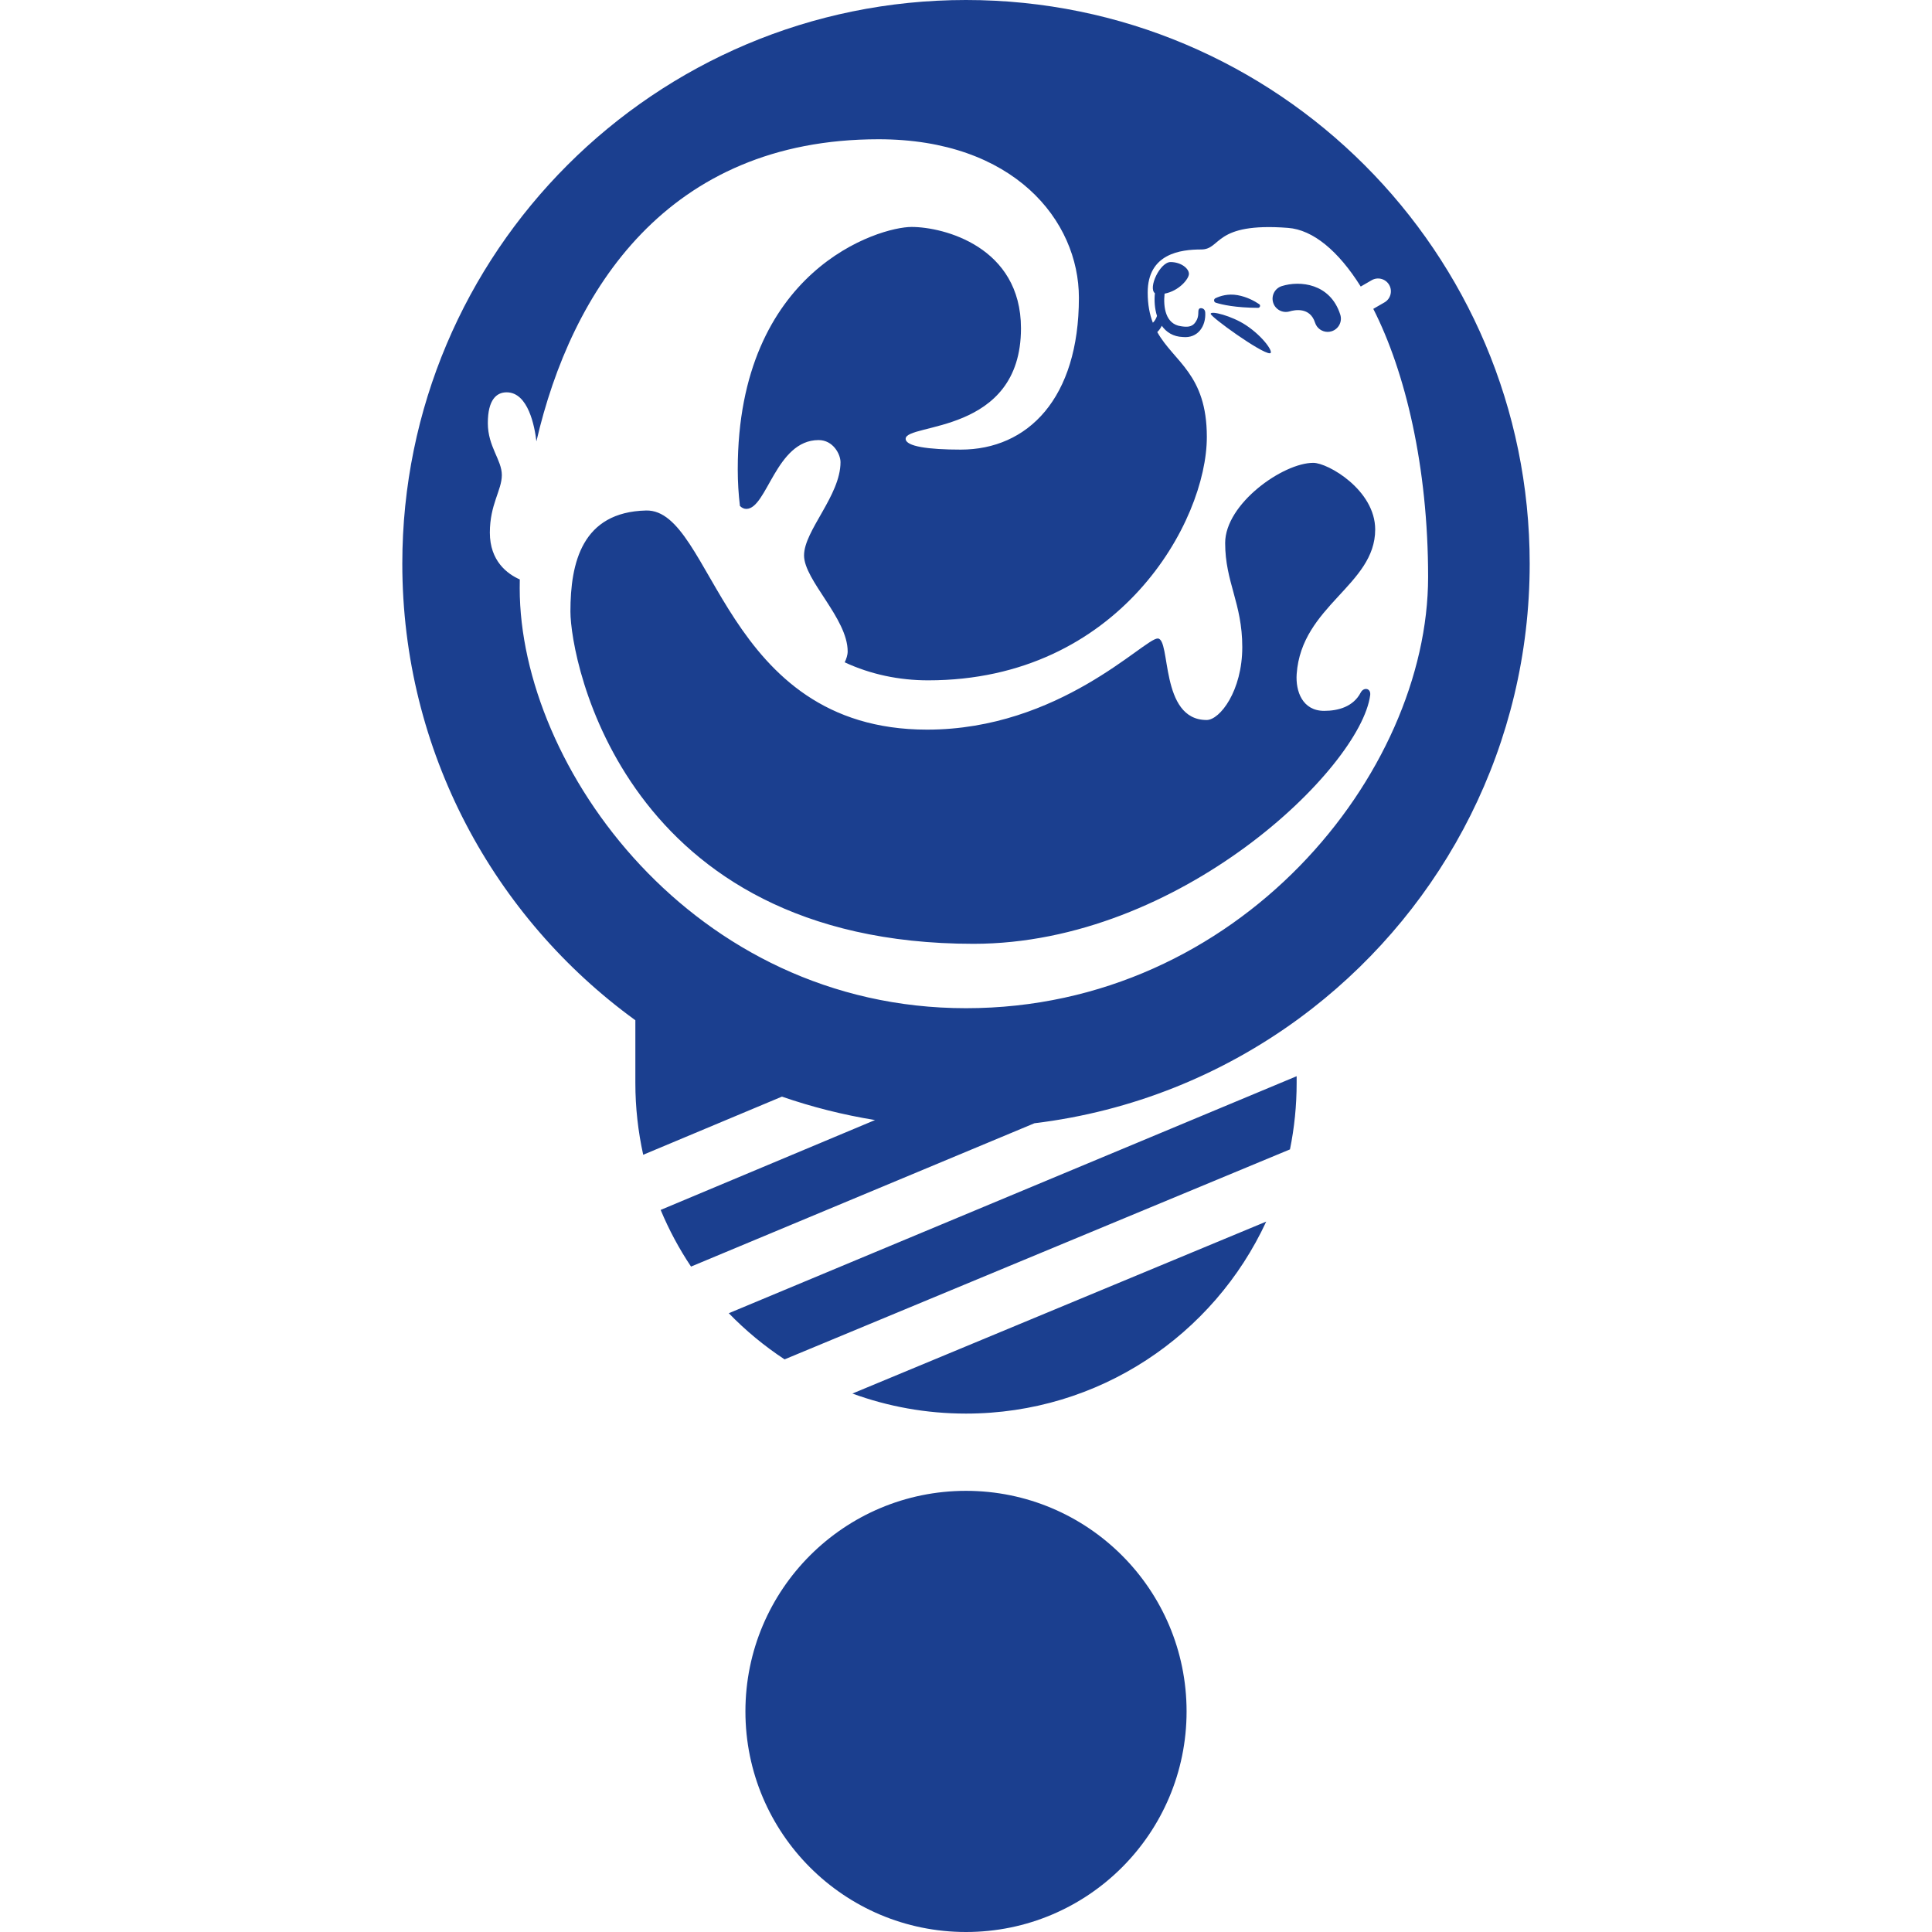
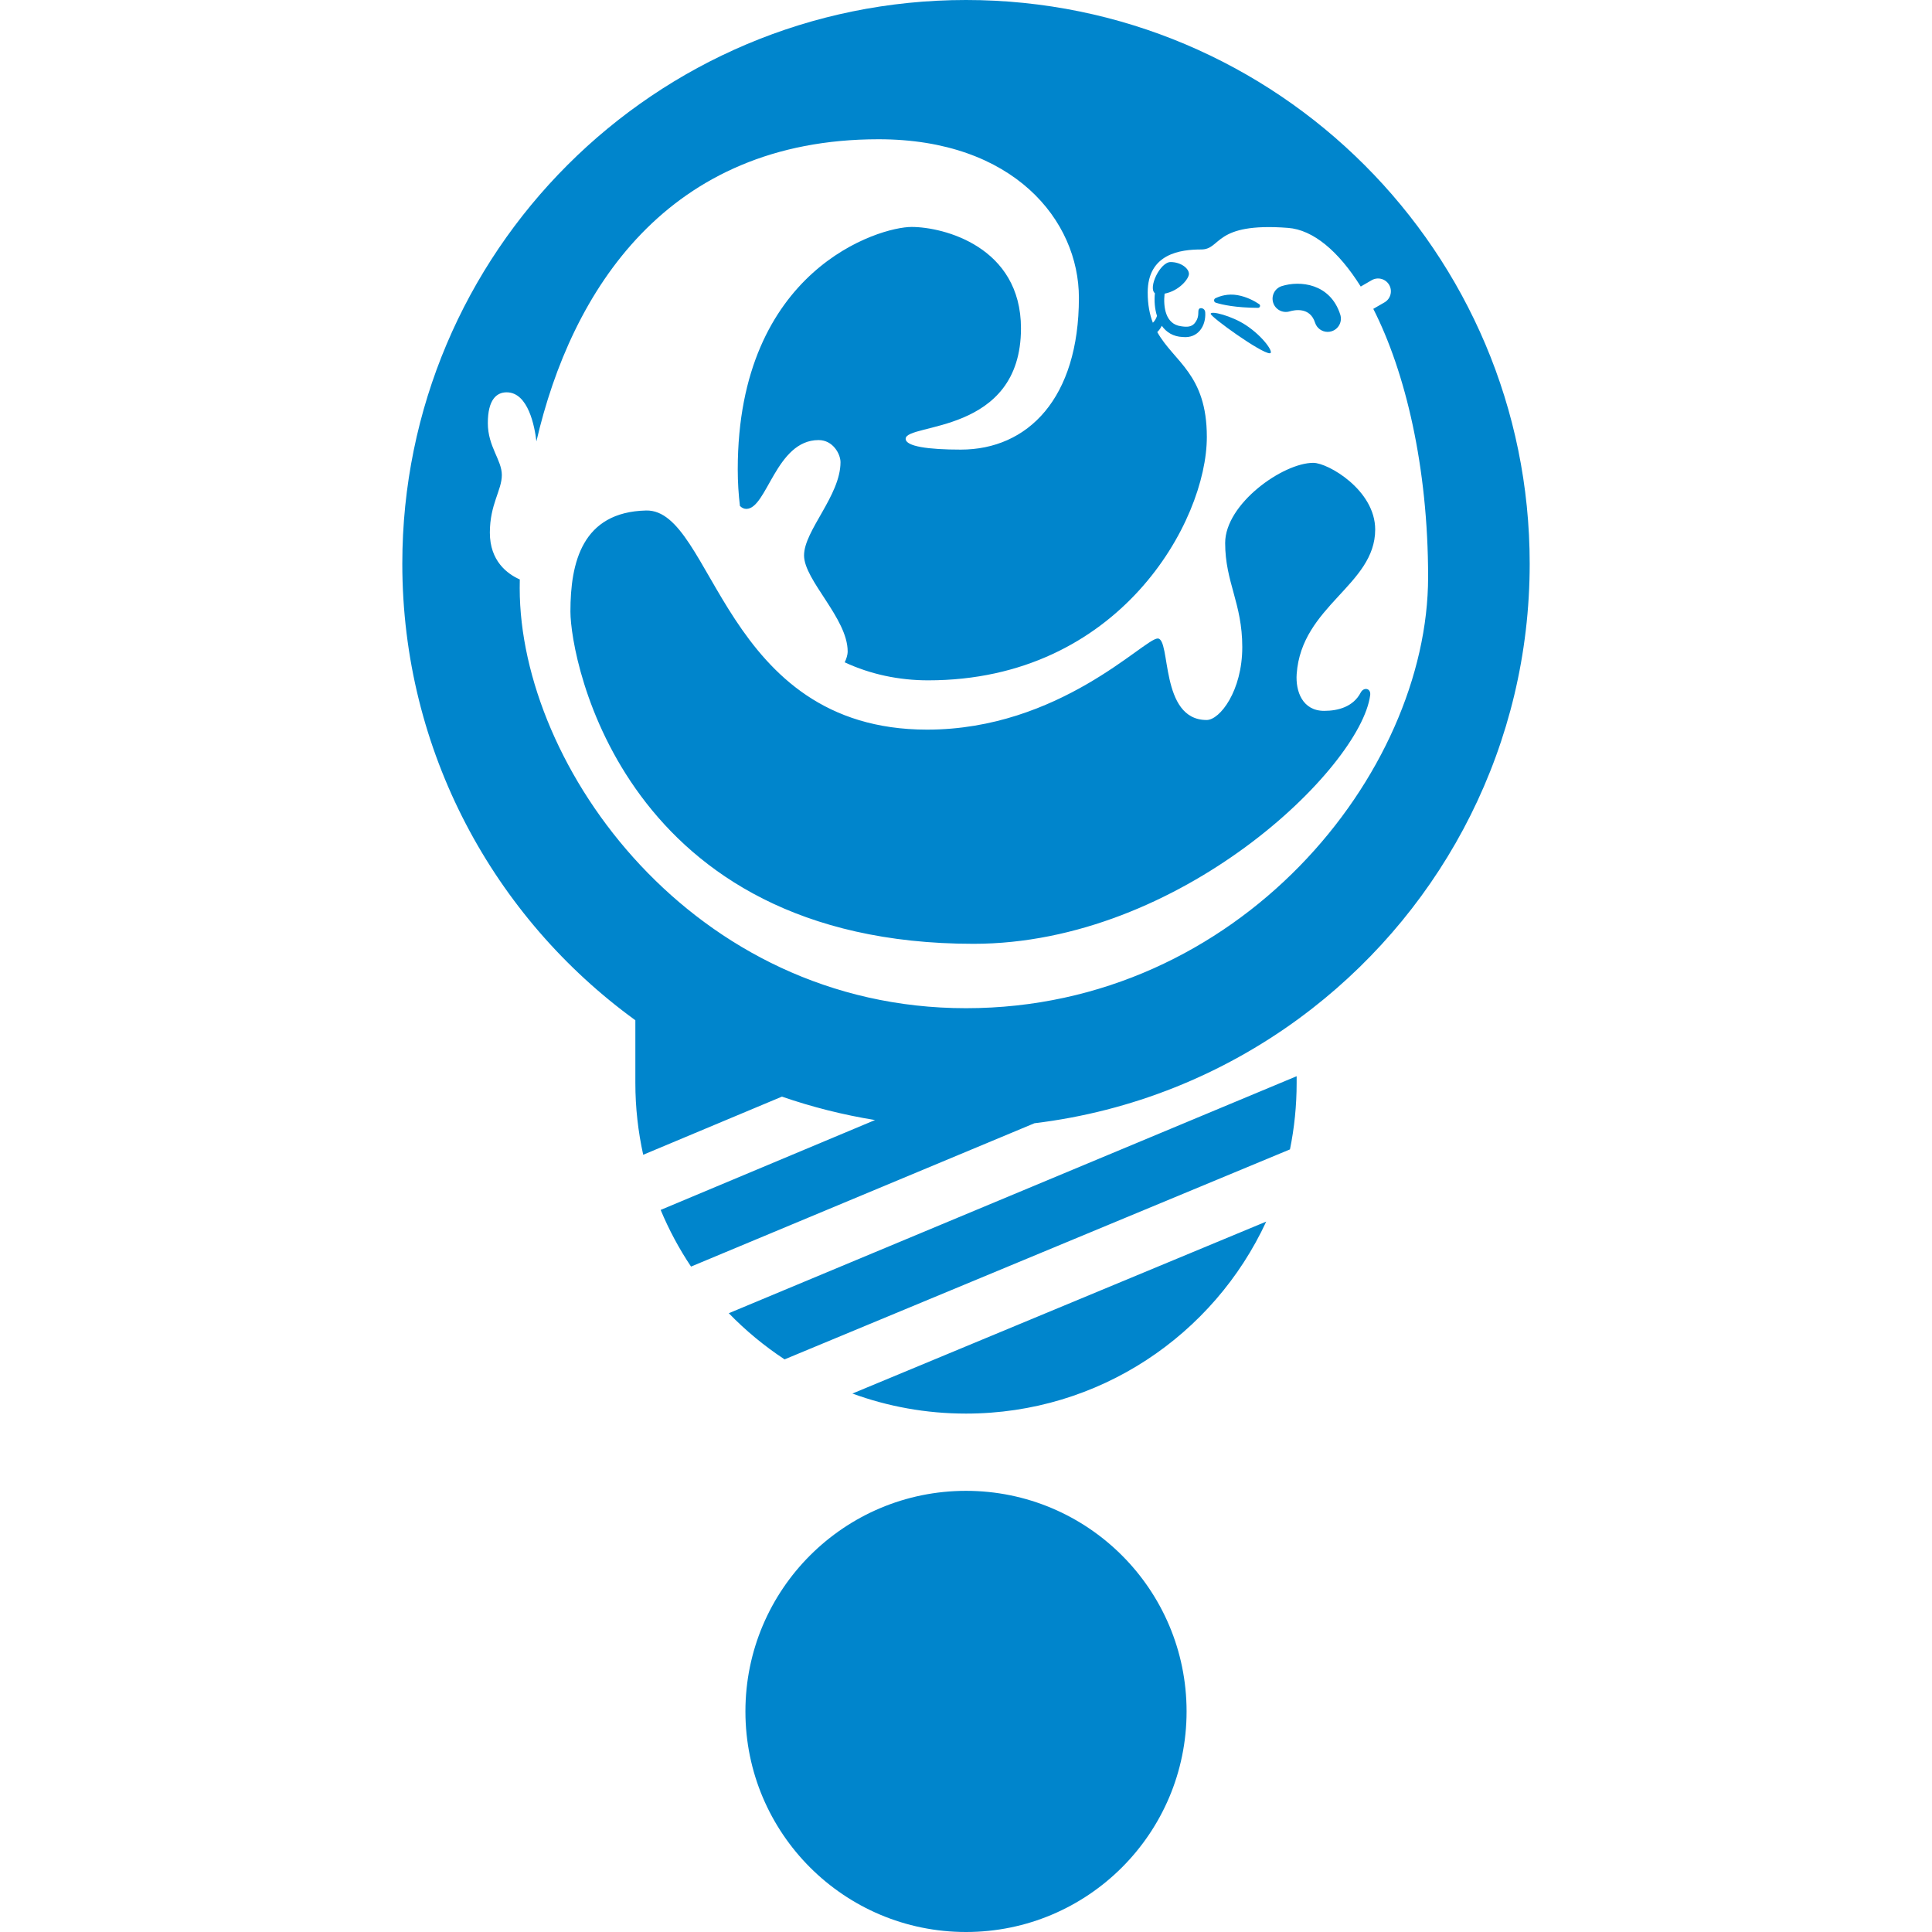
<svg xmlns="http://www.w3.org/2000/svg" viewBox="0 0 640 640" width="640" height="640" role="img" aria-label="Pomysłownik!, sygnet">
-   <path fill="#1B3F8F" transform="translate(133.27 0.00) scale(1)" d="M259.8,566.93c0,40.36-32.71,73.07-73.07,73.07s-73.07-32.71-73.07-73.07,32.72-73.07,73.07-73.07S259.8,526.57,259.8,566.93ZM126.63,450.31l167.42-69.56c1.45-7.11,2.21-14.47,2.21-22.01v-2.23l-188.11,78.51C113.72,440.76,119.91,445.89,126.63,450.31ZM269.47,100.27c2.12.67,6.51,1.66,14,1.71.65,0,.93-.85.39-1.22-1.55-1.04-4.11-2.45-7.2-2.99-3.16-.56-5.77.29-7.3,1.02C268.71,99.1,268.78,100.05,269.47,100.27ZM293.95,103.15c1.54-.46,6.72-1.57,8.41,3.74.59,1.86,2.32,3.05,4.18,3.05.44,0,.89-.07,1.33-.21,2.31-.74,3.58-3.2,2.84-5.51-3.32-10.39-13.41-11.34-19.39-9.44-2.29.73-3.55,3.17-2.84,5.47C289.19,102.55,291.64,103.84,293.95,103.15ZM287.35,117.03c1.6,0-2.06-5.48-7.93-9.34-4.64-3.05-11.63-4.86-11.63-3.73C267.79,105.02,284.48,117.03,287.35,117.03ZM317.49,229.41c-2.47,4.72-7.46,6.07-12.12,6.07-7.18,0-9.5-6.48-9.1-12.21,1.6-22.65,26.01-29.43,26.01-47.86,0-13.08-15.64-22.09-20.5-22.09-10.05,0-29.2,13.56-29.2,26.56s5.67,19.94,5.67,34.46-7.42,24.17-11.81,24.17c-15.63,0-11.74-27-16.21-27s-32.52,30.19-76.39,30.19c-67.79,0-70.74-73.12-93.09-72.59-21.22.5-25.06,17.28-25.06,33.47s17.76,110.07,133.53,110.07c68.5,0,128.18-58.22,131.4-82.35C320.93,227.94,318.48,227.52,317.49,229.41ZM373.46,186.73c0,59.89-28.21,113.18-72.05,147.35-.73.57-1.47,1.13-2.21,1.69-.82.62-1.63,1.24-2.46,1.84-25.1,18.33-54.94,30.56-87.34,34.48l-113.76,47.48c-3.93-5.88-7.31-12.16-10.06-18.77l71.02-29.77c-10.61-1.72-20.92-4.33-30.84-7.76l-45.96,19.26c-1.69-7.66-2.6-15.62-2.6-23.79v-20.77C30.43,304.03,0,248.94,0,186.73,0,83.6,83.6,0,186.73,0S373.46,83.6,373.46,186.73ZM339.81,191.12c0-36.54-7.56-67.97-18.16-88.81l3.71-2.14c2.03-1.17,2.72-3.77,1.55-5.8-1.17-2.02-3.76-2.72-5.79-1.55l-3.63,2.1c-7.39-11.81-15.82-18.8-24.07-19.43-24.78-1.91-21.98,7.15-28.77,7.15s-17.73,1.33-17.73,14.26c0,4.04.65,7.27,1.71,10.01.67-.61,1.1-1.45,1.37-2.26-.76-2.37-.95-5.03-.7-7.52-2.32-1.81,1.74-10.32,5.19-10.32s6.09,2.11,6.09,3.92c0,1.59-3.17,5.6-8.07,6.55-.47,4.46.31,10.11,5.44,10.79,1.79.28,3.64.41,4.81-1.37,1.43-2.05.6-3.58,1.17-4.36.39-.52,1.99-.31,2.05,1.16.28,4.52-2.43,8.64-7.42,8.14-3.21-.12-5.47-1.59-6.97-3.72-.36.73-.86,1.48-1.5,2.08,5.54,9.9,16.42,13.88,16.42,34.74,0,27.99-29.02,80.63-92.32,80.63-9.6,0-19.07-1.97-27.64-5.97.54-1.12.98-2.4.98-3.62,0-10.92-14.45-23.57-14.45-31.79s12.08-19.84,12.08-30.89c0-2.63-2.44-7.32-7.26-7.32-14.16,0-17.08,22.8-23.95,22.8-.82,0-1.52-.4-2.11-.97-.46-3.84-.72-7.87-.72-12.12,0-66.28,46.91-80.31,57.57-80.31s36.25,6.57,36.25,33.58c0,35.36-38.2,31.27-38.2,36.6,0,2.53,7.54,3.58,18.24,3.58,22.26,0,39.15-16.99,39.15-50.31,0-25.58-21.59-52.5-66.36-52.5-69.96,0-101.76,50.07-113.35,100.07-.57-4.87-2.68-16.24-9.86-16.24-3.31,0-6.23,2.39-6.23,10.2s4.64,12.18,4.64,17.21-3.97,9.67-3.97,19.07,5.77,13.68,9.92,15.51q-.02,1.46-.03,2.9c0,59.17,57.31,139.13,147.84,139.13S339.81,256.15,339.81,191.12ZM186.73,468.27c44.09,0,82.08-26.05,99.45-63.6l-137.08,56.96C160.83,465.92,173.51,468.27,186.73,468.27Z" />
+   <path fill="#0085CC" transform="translate(133.27 0.00) scale(1)" d="M259.8,566.93c0,40.36-32.71,73.07-73.07,73.07s-73.07-32.71-73.07-73.07,32.72-73.07,73.07-73.07S259.8,526.57,259.8,566.93ZM126.63,450.31l167.42-69.56c1.45-7.11,2.21-14.47,2.21-22.01v-2.23l-188.11,78.51C113.72,440.76,119.91,445.89,126.63,450.31ZM269.47,100.27c2.12.67,6.51,1.66,14,1.71.65,0,.93-.85.39-1.22-1.55-1.04-4.11-2.45-7.2-2.99-3.16-.56-5.77.29-7.3,1.02C268.71,99.1,268.78,100.05,269.47,100.27ZM293.95,103.15c1.54-.46,6.72-1.57,8.41,3.74.59,1.86,2.32,3.05,4.18,3.05.44,0,.89-.07,1.33-.21,2.31-.74,3.58-3.2,2.84-5.51-3.32-10.39-13.41-11.34-19.39-9.44-2.29.73-3.55,3.17-2.84,5.47C289.19,102.55,291.64,103.84,293.95,103.15ZM287.35,117.03c1.6,0-2.06-5.48-7.93-9.34-4.64-3.05-11.63-4.86-11.63-3.73C267.79,105.02,284.48,117.03,287.35,117.03ZM317.49,229.41c-2.47,4.72-7.46,6.07-12.12,6.07-7.18,0-9.5-6.48-9.1-12.21,1.6-22.65,26.01-29.43,26.01-47.86,0-13.08-15.64-22.09-20.5-22.09-10.05,0-29.2,13.56-29.2,26.56s5.67,19.94,5.67,34.46-7.42,24.17-11.81,24.17c-15.63,0-11.74-27-16.21-27s-32.52,30.19-76.39,30.19c-67.79,0-70.74-73.12-93.09-72.59-21.22.5-25.06,17.28-25.06,33.47s17.76,110.07,133.53,110.07c68.5,0,128.18-58.22,131.4-82.35C320.93,227.94,318.48,227.52,317.49,229.41ZM373.46,186.73c0,59.89-28.21,113.18-72.05,147.35-.73.57-1.47,1.13-2.21,1.69-.82.62-1.63,1.24-2.46,1.84-25.1,18.33-54.94,30.56-87.34,34.48l-113.76,47.48c-3.93-5.88-7.31-12.16-10.06-18.77l71.02-29.77c-10.61-1.72-20.92-4.33-30.84-7.76l-45.96,19.26c-1.69-7.66-2.6-15.62-2.6-23.79v-20.77C30.43,304.03,0,248.94,0,186.73,0,83.6,83.6,0,186.73,0S373.46,83.6,373.46,186.73ZM339.81,191.12c0-36.54-7.56-67.97-18.16-88.81l3.71-2.14c2.03-1.17,2.72-3.77,1.55-5.8-1.17-2.02-3.76-2.72-5.79-1.55l-3.63,2.1c-7.39-11.81-15.82-18.8-24.07-19.43-24.78-1.91-21.98,7.15-28.77,7.15s-17.73,1.33-17.73,14.26c0,4.04.65,7.27,1.71,10.01.67-.61,1.1-1.45,1.37-2.26-.76-2.37-.95-5.03-.7-7.52-2.32-1.81,1.74-10.32,5.19-10.32s6.09,2.11,6.09,3.92c0,1.59-3.17,5.6-8.07,6.55-.47,4.46.31,10.11,5.44,10.79,1.79.28,3.64.41,4.81-1.37,1.43-2.05.6-3.58,1.17-4.36.39-.52,1.99-.31,2.05,1.16.28,4.52-2.43,8.64-7.42,8.14-3.21-.12-5.47-1.59-6.97-3.72-.36.73-.86,1.48-1.5,2.08,5.54,9.9,16.42,13.88,16.42,34.74,0,27.99-29.02,80.63-92.32,80.63-9.6,0-19.07-1.97-27.64-5.97.54-1.12.98-2.4.98-3.62,0-10.92-14.45-23.57-14.45-31.79s12.08-19.84,12.08-30.89c0-2.63-2.44-7.32-7.26-7.32-14.16,0-17.08,22.8-23.95,22.8-.82,0-1.52-.4-2.11-.97-.46-3.84-.72-7.87-.72-12.12,0-66.28,46.91-80.31,57.57-80.31s36.25,6.57,36.25,33.58c0,35.36-38.2,31.27-38.2,36.6,0,2.53,7.54,3.58,18.24,3.58,22.26,0,39.15-16.99,39.15-50.31,0-25.58-21.59-52.5-66.36-52.5-69.96,0-101.76,50.07-113.35,100.07-.57-4.87-2.68-16.24-9.86-16.24-3.31,0-6.23,2.39-6.23,10.2s4.64,12.18,4.64,17.21-3.97,9.67-3.97,19.07,5.77,13.68,9.92,15.51q-.02,1.46-.03,2.9c0,59.17,57.31,139.13,147.84,139.13S339.81,256.15,339.81,191.12ZM186.73,468.27c44.09,0,82.08-26.05,99.45-63.6l-137.08,56.96C160.83,465.92,173.51,468.27,186.73,468.27Z" />
</svg>
